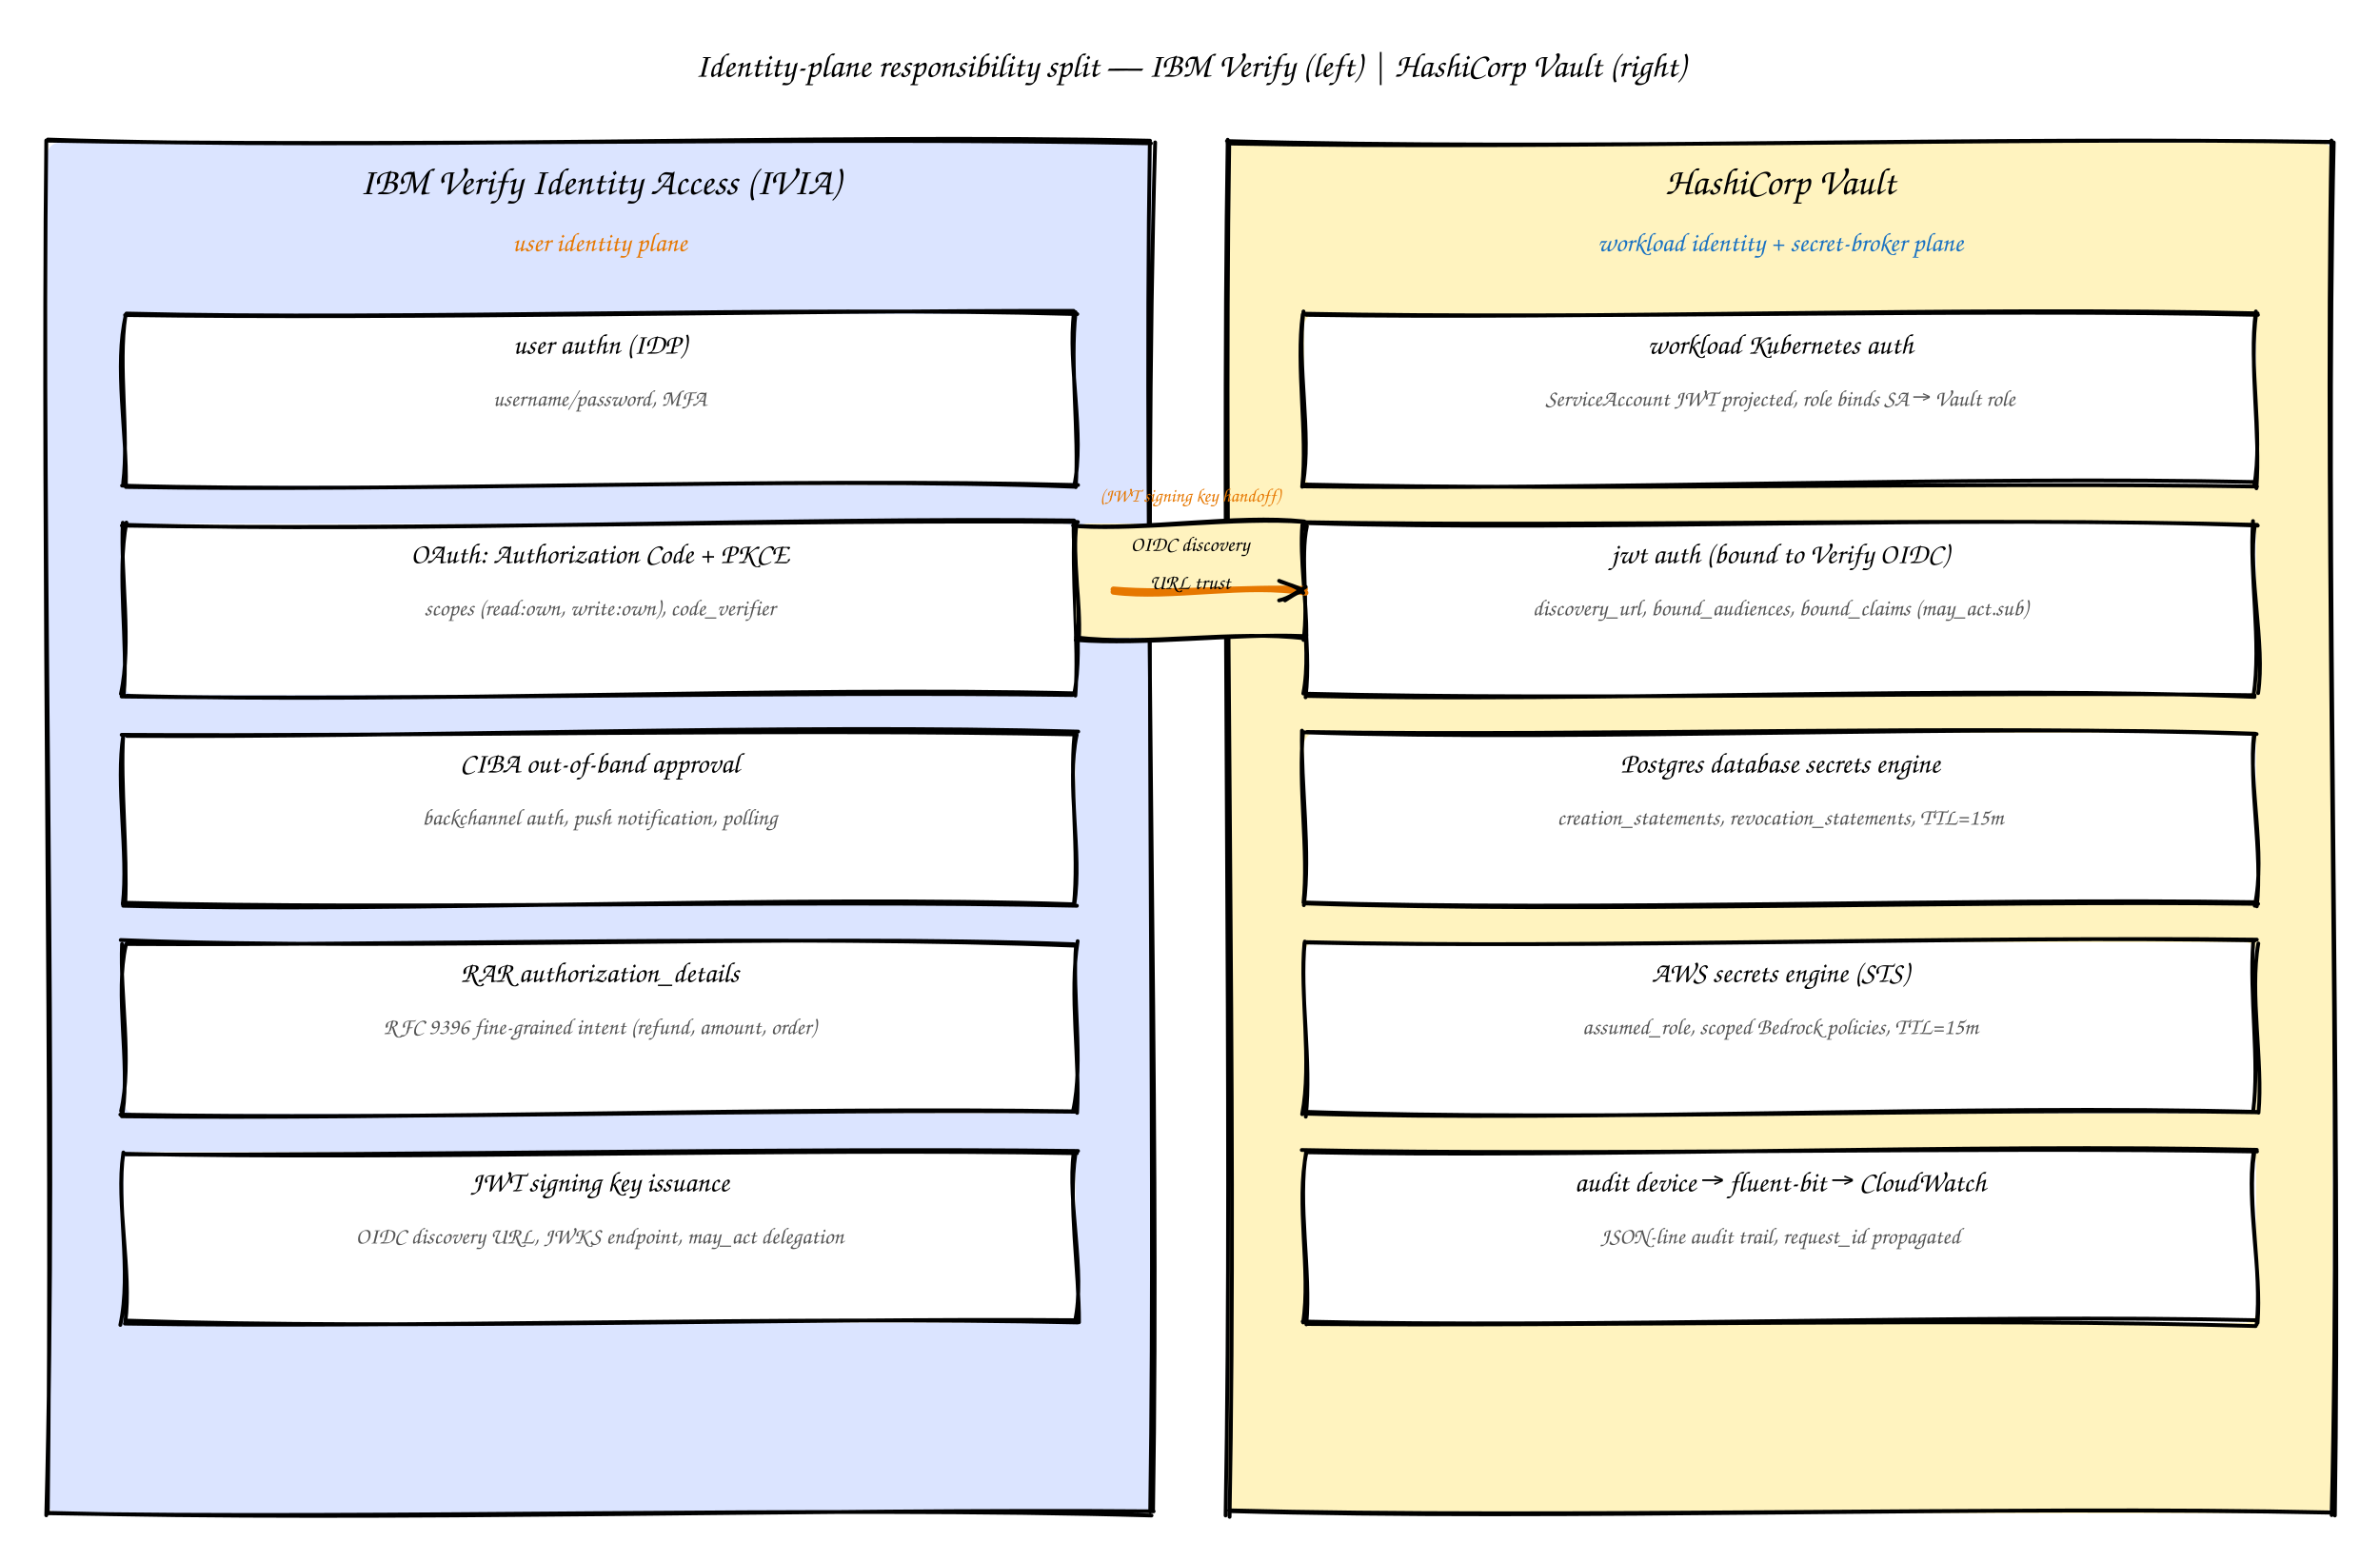
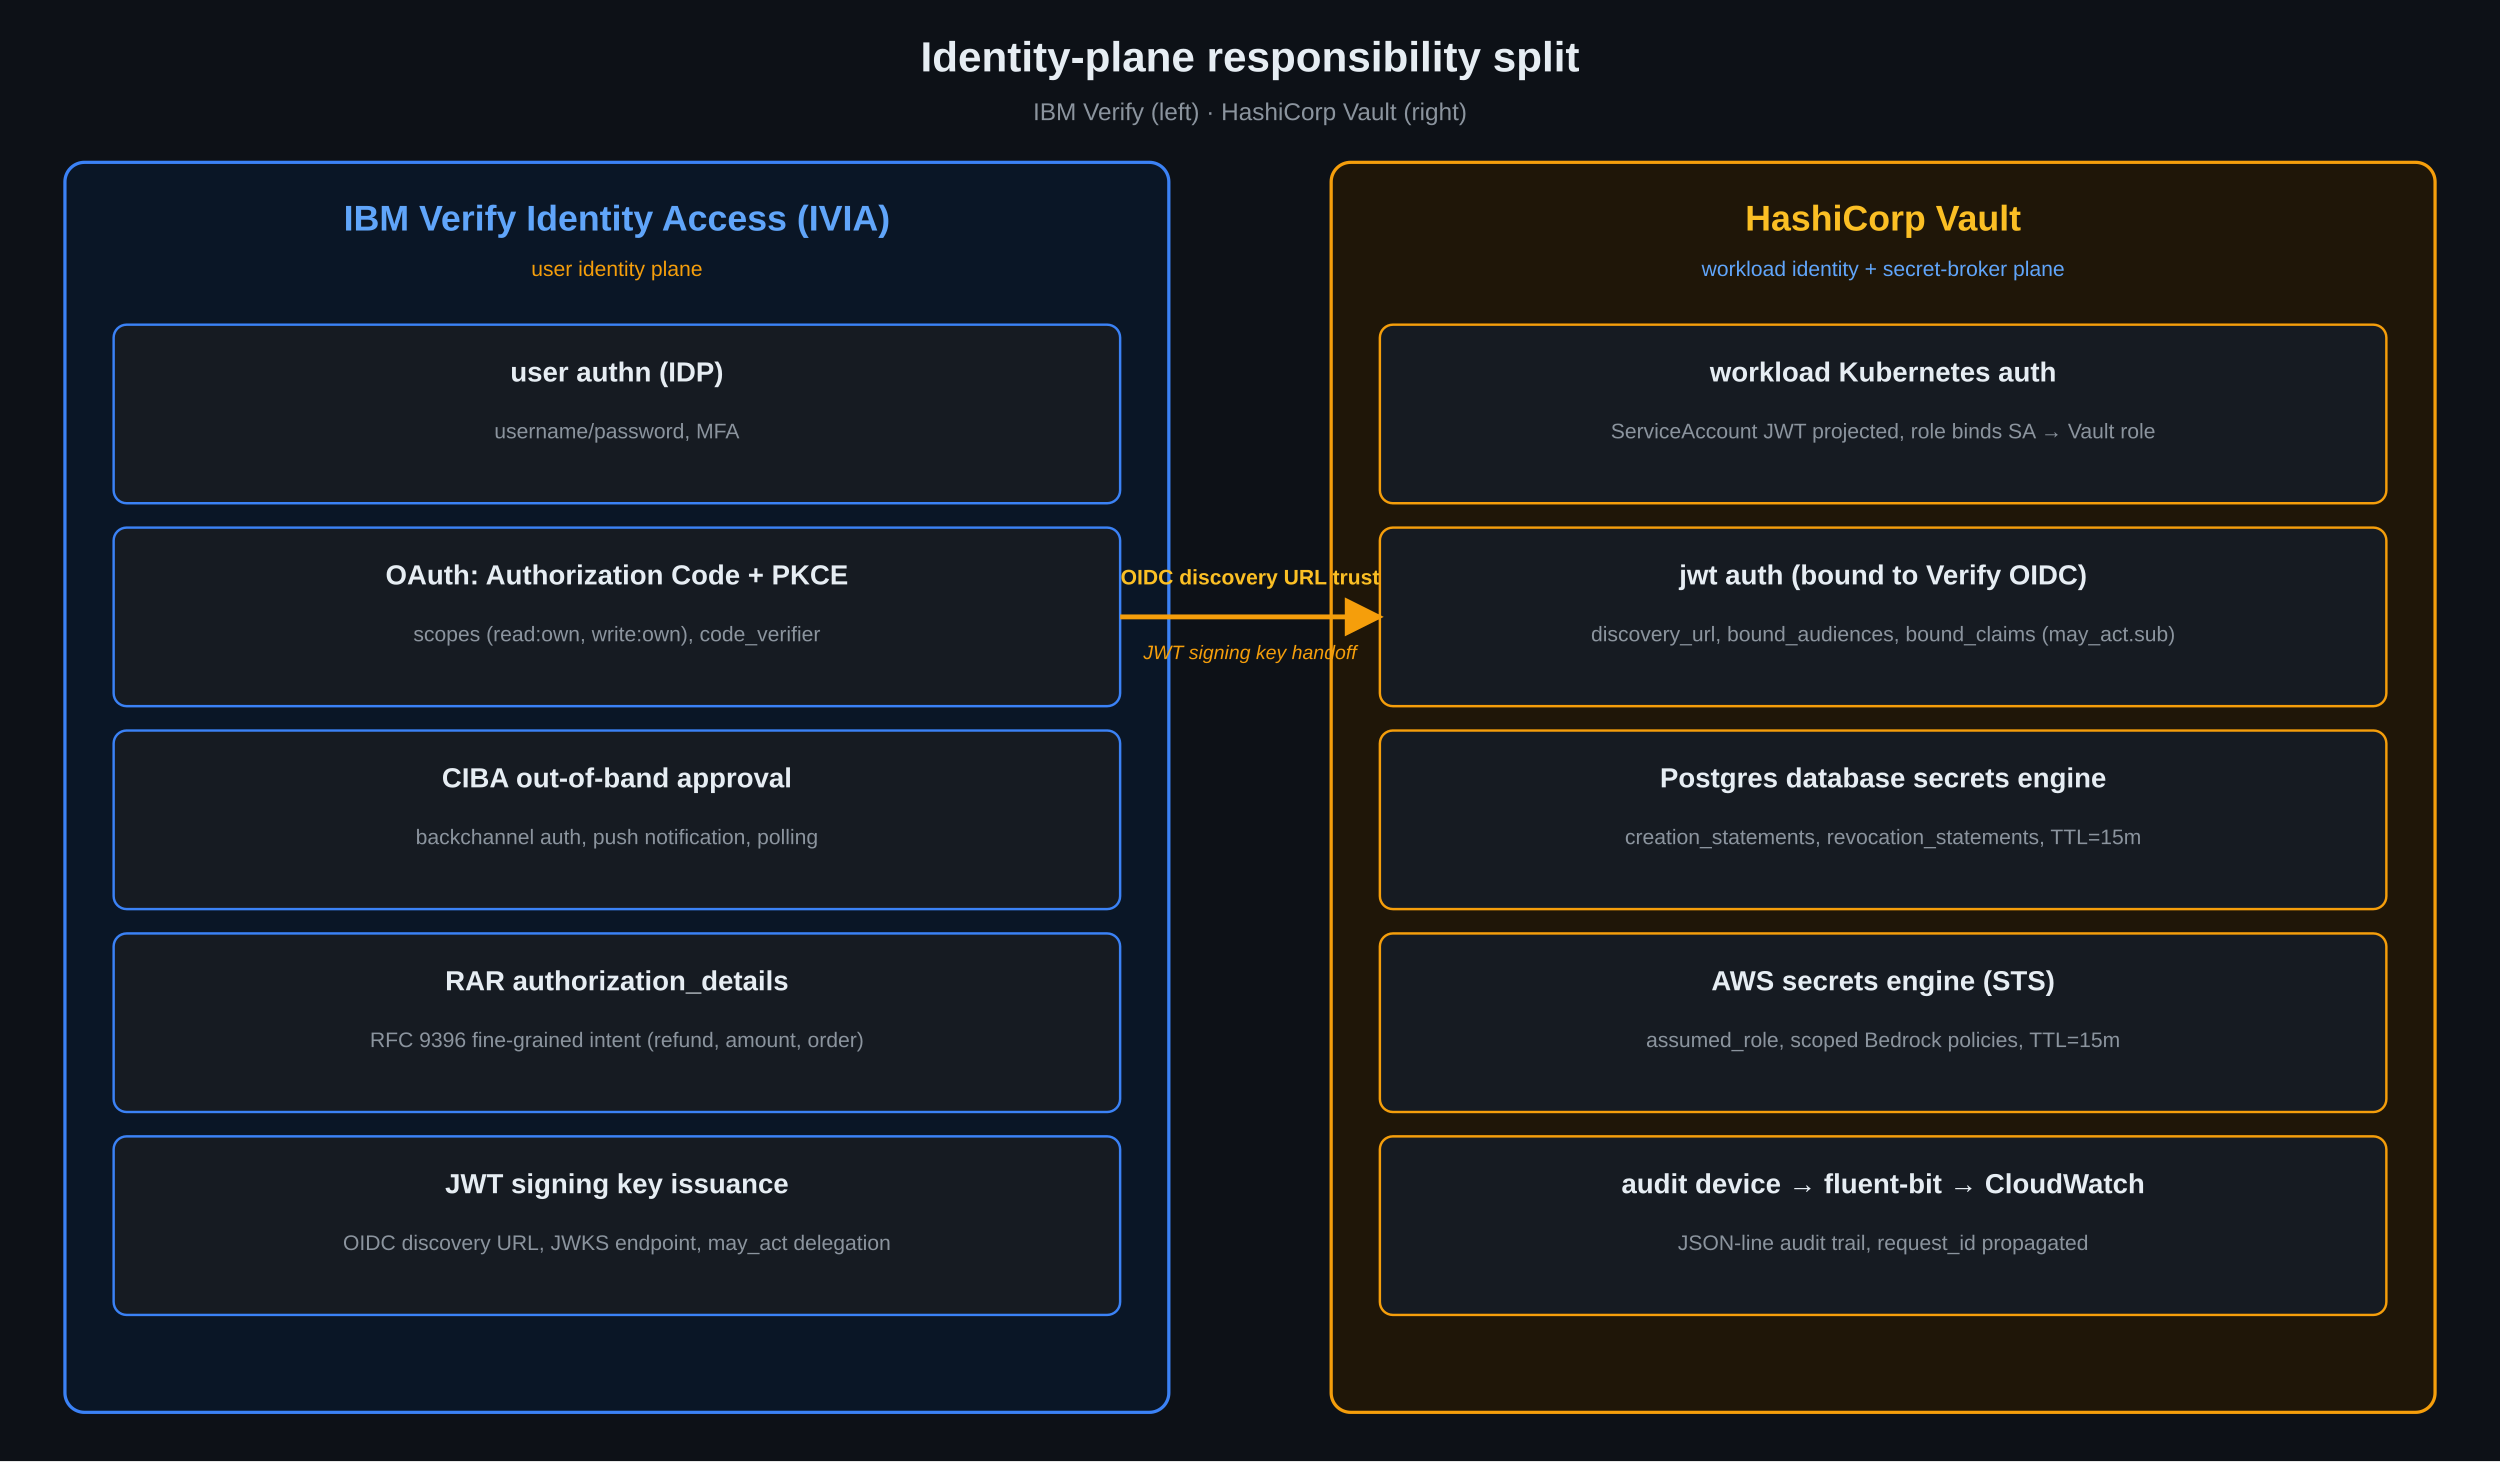
- <svg xmlns="http://www.w3.org/2000/svg" viewBox="15 -5 1250 820" width="1250" height="820">
-   <rect x="15" y="-5" width="1250" height="820" fill="#ffffff" />
-   <rect x="40" y="70" width="580" height="720" rx="6" ry="6" fill="#dbe4ff" stroke="none" />
-   <path d="M 40.1 68.3 C 214.0 74.1, 446.0 65.1, 619.0 68.9 M 40.1 68.9 C 214.0 72.4, 446.0 66.7, 619.5 70.3 M 618.9 70.0 C 615.4 286.0, 624.1 574.0, 620.6 788.2 M 621.7 69.8 C 615.3 286.0, 622.4 574.0, 619.1 789.1 M 619.8 791.1 C 446.0 786.1, 214.0 793.2, 39.3 789.9 M 620.9 788.9 C 446.0 787.4, 214.0 794.3, 39.5 789.7 M 40.1 789.3 C 42.7 574.0, 37.0 286.0, 39.3 68.8 M 39.3 791.0 C 45.2 574.0, 36.7 286.0, 39.3 69.9" fill="none" stroke="#000000" stroke-width="2" stroke-linecap="round" stroke-linejoin="round" />
-   <rect x="80" y="160" width="500" height="90" rx="6" ry="6" fill="#ffffff" stroke="none" />
-   <path d="M 80.7 160.5 C 230.0 162.7, 430.0 158.1, 578.9 158.3 M 81.4 159.7 C 230.0 163.4, 430.0 155.6, 580.8 160.0 M 579.9 159.0 C 576.9 187.0, 581.8 223.0, 580.0 250.9 M 579.1 158.9 C 575.5 187.0, 585.0 223.0, 579.1 250.7 M 581.2 249.8 C 430.0 245.7, 230.0 253.4, 81.1 250.8 M 579.6 250.7 C 430.0 244.9, 230.0 254.3, 79.1 250.1 M 79.7 248.7 C 82.8 223.0, 76.9 187.0, 80.9 160.8 M 81.1 250.4 C 81.8 223.0, 74.8 187.0, 81.1 160.4" fill="none" stroke="#000000" stroke-width="2" stroke-linecap="round" stroke-linejoin="round" />
-   <rect x="80" y="270" width="500" height="90" rx="6" ry="6" fill="#ffffff" stroke="none" />
-   <path d="M 80.8 270.7 C 230.0 275.1, 430.0 266.5, 579.1 268.4 M 79.0 271.1 C 230.0 273.7, 430.0 267.8, 581.1 269.2 M 579.5 268.8 C 577.5 297.0, 581.8 333.0, 579.8 360.4 M 580.1 270.4 C 577.1 297.0, 584.4 333.0, 579.2 359.5 M 578.4 360.1 C 430.0 358.0, 230.0 362.9, 78.9 360.9 M 579.4 359.2 C 430.0 355.5, 230.0 364.6, 81.6 360.5 M 78.5 359.5 C 84.3 333.0, 78.2 297.0, 79.5 269.6 M 80.0 359.8 C 82.4 333.0, 76.2 297.0, 81.4 269.5" fill="none" stroke="#000000" stroke-width="2" stroke-linecap="round" stroke-linejoin="round" />
-   <rect x="80" y="380" width="500" height="90" rx="6" ry="6" fill="#ffffff" stroke="none" />
-   <path d="M 78.9 381.0 C 230.0 381.9, 430.0 377.7, 579.5 380.8 M 81.7 381.6 C 230.0 382.5, 430.0 375.0, 581.3 379.3 M 579.3 381.2 C 576.7 407.0, 581.9 443.0, 579.0 470.6 M 580.5 381.0 C 574.9 407.0, 583.4 443.0, 579.3 469.7 M 578.4 470.0 C 430.0 464.9, 230.0 474.6, 79.7 470.8 M 580.6 470.8 C 430.0 467.4, 230.0 473.1, 79.5 469.2 M 79.5 470.0 C 82.5 443.0, 75.6 407.0, 79.8 381.0 M 80.8 469.7 C 82.0 443.0, 78.2 407.0, 79.7 381.1" fill="none" stroke="#000000" stroke-width="2" stroke-linecap="round" stroke-linejoin="round" />
-   <rect x="80" y="490" width="500" height="90" rx="6" ry="6" fill="#ffffff" stroke="none" />
-   <path d="M 78.4 488.8 C 230.0 494.8, 430.0 485.3, 579.0 491.0 M 81.3 490.9 C 230.0 491.8, 430.0 485.8, 580.6 491.8 M 580.2 491.0 C 577.9 517.0, 584.3 553.0, 578.6 578.5 M 581.0 489.4 C 576.5 517.0, 582.3 553.0, 580.7 579.6 M 579.5 579.0 C 430.0 577.3, 230.0 583.3, 78.2 580.5 M 580.1 578.8 C 430.0 576.3, 230.0 583.2, 79.0 581.4 M 78.6 578.6 C 84.5 553.0, 77.9 517.0, 79.1 490.9 M 79.5 579.1 C 83.2 553.0, 75.3 517.0, 81.1 491.5" fill="none" stroke="#000000" stroke-width="2" stroke-linecap="round" stroke-linejoin="round" />
-   <rect x="80" y="600" width="500" height="90" rx="6" ry="6" fill="#ffffff" stroke="none" />
-   <path d="M 80.8 601.1 C 230.0 604.3, 430.0 598.0, 580.6 600.8 M 81.2 601.4 C 230.0 602.1, 430.0 597.8, 581.2 599.6 M 578.9 600.6 C 575.5 627.0, 585.2 663.0, 579.6 689.1 M 579.8 601.4 C 576.0 627.0, 581.8 663.0, 581.7 689.6 M 581.0 688.5 C 430.0 687.3, 230.0 693.7, 81.1 688.7 M 581.0 689.7 C 430.0 686.2, 230.0 692.8, 80.6 690.3 M 78.2 691.0 C 84.3 663.0, 76.0 627.0, 79.8 600.4 M 80.8 689.8 C 84.3 663.0, 75.8 627.0, 79.7 601.3" fill="none" stroke="#000000" stroke-width="2" stroke-linecap="round" stroke-linejoin="round" />
-   <rect x="660" y="70" width="580" height="720" rx="6" ry="6" fill="#fff3bf" stroke="none" />
-   <path d="M 659.4 69.1 C 834.0 74.1, 1066.0 66.9, 1238.6 69.5 M 659.7 70.4 C 834.0 73.8, 1066.0 66.4, 1238.8 69.7 M 1239.5 68.8 C 1235.5 286.0, 1245.0 574.0, 1239.6 790.9 M 1240.7 69.8 C 1235.9 286.0, 1244.6 574.0, 1241.3 791.1 M 1238.9 789.6 C 1066.0 786.0, 834.0 792.8, 660.7 788.4 M 1240.3 789.5 C 1066.0 785.6, 834.0 793.8, 660.8 788.8 M 658.7 791.1 C 662.6 574.0, 656.3 286.0, 659.8 68.4 M 660.8 791.8 C 664.9 574.0, 657.3 286.0, 660.6 71.7" fill="none" stroke="#000000" stroke-width="2" stroke-linecap="round" stroke-linejoin="round" />
-   <rect x="700" y="160" width="500" height="90" rx="6" ry="6" fill="#ffffff" stroke="none" />
-   <path d="M 700.7 159.8 C 850.0 162.7, 1050.0 157.0, 1200.9 160.4 M 701.1 160.4 C 850.0 162.8, 1050.0 155.9, 1200.7 159.6 M 1199.8 158.6 C 1195.8 187.0, 1203.8 223.0, 1198.9 250.3 M 1200.0 159.4 C 1196.2 187.0, 1202.3 223.0, 1200.1 251.5 M 1199.3 248.2 C 1050.0 244.9, 850.0 252.6, 699.3 250.5 M 1200.4 250.6 C 1050.0 248.1, 850.0 252.9, 699.5 249.5 M 699.4 248.7 C 703.9 223.0, 696.1 187.0, 699.6 158.6 M 698.9 250.7 C 701.9 223.0, 695.5 187.0, 699.2 160.2" fill="none" stroke="#000000" stroke-width="2" stroke-linecap="round" stroke-linejoin="round" />
-   <rect x="700" y="270" width="500" height="90" rx="6" ry="6" fill="#ffffff" stroke="none" />
-   <path d="M 700.5 269.3 C 850.0 272.0, 1050.0 266.6, 1200.5 270.7 M 701.8 269.8 C 850.0 274.4, 1050.0 265.4, 1200.8 271.1 M 1198.3 268.7 C 1196.3 297.0, 1202.8 333.0, 1198.6 360.2 M 1199.3 270.6 C 1195.4 297.0, 1204.9 333.0, 1201.0 359.1 M 1199.1 360.2 C 1050.0 358.0, 850.0 363.1, 701.1 359.4 M 1199.1 361.1 C 1050.0 354.8, 850.0 364.0, 701.4 360.6 M 699.5 359.3 C 704.7 333.0, 695.1 297.0, 699.7 269.2 M 700.7 361.3 C 704.3 333.0, 695.7 297.0, 700.9 270.1" fill="none" stroke="#000000" stroke-width="2" stroke-linecap="round" stroke-linejoin="round" />
-   <rect x="700" y="380" width="500" height="90" rx="6" ry="6" fill="#ffffff" stroke="none" />
-   <path d="M 699.8 379.7 C 850.0 384.7, 1050.0 375.1, 1199.5 380.4 M 701.4 379.5 C 850.0 381.9, 1050.0 375.4, 1200.2 380.6 M 1198.8 380.6 C 1195.8 407.0, 1205.2 443.0, 1199.2 470.8 M 1199.1 381.0 C 1195.8 407.0, 1203.5 443.0, 1200.3 471.1 M 1198.5 468.9 C 1050.0 466.6, 850.0 473.8, 700.3 469.1 M 1201.0 469.8 C 1050.0 467.8, 850.0 474.8, 700.9 469.6 M 699.8 470.5 C 703.4 443.0, 698.2 407.0, 698.8 378.8 M 699.6 469.1 C 702.4 443.0, 696.6 407.0, 699.4 379.5" fill="none" stroke="#000000" stroke-width="2" stroke-linecap="round" stroke-linejoin="round" />
-   <rect x="700" y="490" width="500" height="90" rx="6" ry="6" fill="#ffffff" stroke="none" />
-   <path d="M 701.1 489.9 C 850.0 493.5, 1050.0 486.8, 1200.3 488.6 M 700.2 490.1 C 850.0 493.4, 1050.0 486.2, 1199.4 489.0 M 1198.4 490.1 C 1196.3 517.0, 1201.8 553.0, 1198.4 578.6 M 1201.1 490.6 C 1196.4 517.0, 1203.7 553.0, 1201.2 579.5 M 1201.2 579.1 C 1050.0 574.9, 850.0 584.5, 700.1 580.0 M 1200.8 579.3 C 1050.0 576.7, 850.0 584.2, 699.3 579.0 M 698.9 580.3 C 704.2 553.0, 697.5 517.0, 700.3 489.6 M 700.8 581.6 C 704.0 553.0, 697.6 517.0, 700.1 490.4" fill="none" stroke="#000000" stroke-width="2" stroke-linecap="round" stroke-linejoin="round" />
-   <rect x="700" y="600" width="500" height="90" rx="6" ry="6" fill="#ffffff" stroke="none" />
-   <path d="M 698.7 599.1 C 850.0 602.2, 1050.0 597.2, 1200.4 599.9 M 701.6 600.3 C 850.0 603.3, 1050.0 595.6, 1200.3 599.0 M 1198.5 601.1 C 1194.9 627.0, 1202.9 663.0, 1200.7 689.9 M 1198.9 601.1 C 1195.0 627.0, 1203.2 663.0, 1200.2 690.8 M 1199.7 688.5 C 1050.0 685.2, 850.0 692.8, 699.2 689.2 M 1199.7 691.6 C 1050.0 687.1, 850.0 691.9, 701.2 690.5 M 699.4 689.7 C 703.6 663.0, 695.4 627.0, 701.2 600.2 M 701.1 690.7 C 703.7 663.0, 696.3 627.0, 701.1 599.4" fill="none" stroke="#000000" stroke-width="2" stroke-linecap="round" stroke-linejoin="round" />
-   <rect x="580" y="270" width="120" height="60" rx="6" ry="6" fill="#fff3bf" stroke="none" />
-   <path d="M 578.6 271.1 C 616.0 273.7, 664.0 265.1, 700.0 268.9 M 581.8 271.5 C 616.0 273.5, 664.0 266.5, 700.2 269.2 M 699.0 270.7 C 697.5 288.0, 701.4 312.0, 701.1 328.9 M 701.4 271.4 C 697.8 288.0, 702.4 312.0, 699.6 331.2 M 699.0 329.1 C 664.0 327.7, 616.0 334.0, 580.0 331.2 M 700.5 330.4 C 664.0 325.8, 616.0 334.4, 580.2 329.8 M 580.5 328.3 C 583.1 312.0, 578.0 288.0, 580.4 270.3 M 581.7 330.3 C 582.6 312.0, 578.5 288.0, 578.9 270.3" fill="none" stroke="#000000" stroke-width="2" stroke-linecap="round" stroke-linejoin="round" />
-   <path d="M 599.8 304.6 C 630.0 307.3, 670.0 303.1, 700.4 304.4 M 599.8 305.9 C 630.0 309.8, 670.0 300.9, 700.7 306.4" fill="none" stroke="#e67700" stroke-width="3" stroke-linecap="round" />
-   <path d="M 700.8 303.3 C 696.2 305.9, 692.1 309.2, 686.8 310.4 M 699.1 305.7 C 696.3 305.9, 692.2 309.0, 689.9 310.4 M 698.6 304.8 C 696.4 303.2, 691.2 301.9, 687.5 300.5 M 699.5 306.5 C 696.4 303.1, 691.0 301.8, 686.8 300.1" fill="none" stroke="#000000" stroke-width="2" stroke-linecap="round" />
-   <g font-family="Segoe Print, Comic Sans MS, Caveat, cursive" font-size="18" fill="#000000" text-anchor="middle">
-     <text x="640.0" y="35.3">Identity-plane responsibility split — IBM Verify (left) | HashiCorp Vault (right)</text>
-   </g>
-   <g font-family="Segoe Print, Comic Sans MS, Caveat, cursive" font-size="20" fill="#000000" text-anchor="middle">
-     <text x="330.0" y="97.0">IBM Verify Identity Access (IVIA)</text>
-   </g>
-   <g font-family="Segoe Print, Comic Sans MS, Caveat, cursive" font-size="14" fill="#e67700" text-anchor="middle">
-     <text x="330.0" y="126.9">user identity plane</text>
-   </g>
-   <g font-family="Segoe Print, Comic Sans MS, Caveat, cursive" font-size="15" fill="#000000" text-anchor="middle">
-     <text x="330.0" y="180.8">user authn (IDP)</text>
-   </g>
-   <g font-family="Segoe Print, Comic Sans MS, Caveat, cursive" font-size="12" fill="#555555" text-anchor="middle">
-     <text x="330.0" y="208.2">username/password, MFA</text>
-   </g>
-   <g font-family="Segoe Print, Comic Sans MS, Caveat, cursive" font-size="15" fill="#000000" text-anchor="middle">
-     <text x="330.0" y="290.8">OAuth: Authorization Code + PKCE</text>
-   </g>
-   <g font-family="Segoe Print, Comic Sans MS, Caveat, cursive" font-size="12" fill="#555555" text-anchor="middle">
-     <text x="330.0" y="318.2">scopes (read:own, write:own), code_verifier</text>
-   </g>
-   <g font-family="Segoe Print, Comic Sans MS, Caveat, cursive" font-size="15" fill="#000000" text-anchor="middle">
-     <text x="330.0" y="400.8">CIBA out-of-band approval</text>
-   </g>
-   <g font-family="Segoe Print, Comic Sans MS, Caveat, cursive" font-size="12" fill="#555555" text-anchor="middle">
-     <text x="330.0" y="428.2">backchannel auth, push notification, polling</text>
-   </g>
-   <g font-family="Segoe Print, Comic Sans MS, Caveat, cursive" font-size="15" fill="#000000" text-anchor="middle">
-     <text x="330.0" y="510.8">RAR authorization_details</text>
-   </g>
-   <g font-family="Segoe Print, Comic Sans MS, Caveat, cursive" font-size="12" fill="#555555" text-anchor="middle">
-     <text x="330.0" y="538.2">RFC 9396 fine-grained intent (refund, amount, order)</text>
-   </g>
-   <g font-family="Segoe Print, Comic Sans MS, Caveat, cursive" font-size="15" fill="#000000" text-anchor="middle">
-     <text x="330.0" y="620.8">JWT signing key issuance</text>
-   </g>
-   <g font-family="Segoe Print, Comic Sans MS, Caveat, cursive" font-size="12" fill="#555555" text-anchor="middle">
-     <text x="330.0" y="648.2">OIDC discovery URL, JWKS endpoint, may_act delegation</text>
-   </g>
-   <g font-family="Segoe Print, Comic Sans MS, Caveat, cursive" font-size="20" fill="#000000" text-anchor="middle">
-     <text x="950.0" y="97.0">HashiCorp Vault</text>
-   </g>
-   <g font-family="Segoe Print, Comic Sans MS, Caveat, cursive" font-size="14" fill="#1971c2" text-anchor="middle">
-     <text x="950.0" y="126.9">workload identity + secret-broker plane</text>
-   </g>
-   <g font-family="Segoe Print, Comic Sans MS, Caveat, cursive" font-size="15" fill="#000000" text-anchor="middle">
-     <text x="950.0" y="180.8">workload Kubernetes auth</text>
-   </g>
-   <g font-family="Segoe Print, Comic Sans MS, Caveat, cursive" font-size="12" fill="#555555" text-anchor="middle">
-     <text x="950.0" y="208.2">ServiceAccount JWT projected, role binds SA → Vault role</text>
-   </g>
-   <g font-family="Segoe Print, Comic Sans MS, Caveat, cursive" font-size="15" fill="#000000" text-anchor="middle">
-     <text x="950.0" y="290.8">jwt auth (bound to Verify OIDC)</text>
-   </g>
-   <g font-family="Segoe Print, Comic Sans MS, Caveat, cursive" font-size="12" fill="#555555" text-anchor="middle">
-     <text x="950.0" y="318.2">discovery_url, bound_audiences, bound_claims (may_act.sub)</text>
-   </g>
-   <g font-family="Segoe Print, Comic Sans MS, Caveat, cursive" font-size="15" fill="#000000" text-anchor="middle">
-     <text x="950.0" y="400.8">Postgres database secrets engine</text>
-   </g>
-   <g font-family="Segoe Print, Comic Sans MS, Caveat, cursive" font-size="12" fill="#555555" text-anchor="middle">
-     <text x="950.0" y="428.2">creation_statements, revocation_statements, TTL=15m</text>
-   </g>
-   <g font-family="Segoe Print, Comic Sans MS, Caveat, cursive" font-size="15" fill="#000000" text-anchor="middle">
-     <text x="950.0" y="510.8">AWS secrets engine (STS)</text>
-   </g>
-   <g font-family="Segoe Print, Comic Sans MS, Caveat, cursive" font-size="12" fill="#555555" text-anchor="middle">
-     <text x="950.0" y="538.2">assumed_role, scoped Bedrock policies, TTL=15m</text>
-   </g>
-   <g font-family="Segoe Print, Comic Sans MS, Caveat, cursive" font-size="15" fill="#000000" text-anchor="middle">
-     <text x="950.0" y="620.8">audit device → fluent-bit → CloudWatch</text>
-   </g>
-   <g font-family="Segoe Print, Comic Sans MS, Caveat, cursive" font-size="12" fill="#555555" text-anchor="middle">
-     <text x="950.0" y="648.2">JSON-line audit trail, request_id propagated</text>
-   </g>
-   <g font-family="Segoe Print, Comic Sans MS, Caveat, cursive" font-size="11" fill="#000000" text-anchor="middle">
-     <text x="640.0" y="284.4">OIDC discovery</text>
-   </g>
-   <g font-family="Segoe Print, Comic Sans MS, Caveat, cursive" font-size="11" fill="#000000" text-anchor="middle">
-     <text x="640.0" y="304.4">URL trust</text>
-   </g>
-   <g font-family="Segoe Print, Comic Sans MS, Caveat, cursive" font-size="10" fill="#e67700" text-anchor="middle">
-     <text x="640.0" y="258.5">(JWT signing key handoff)</text>
-   </g>
+ <svg xmlns="http://www.w3.org/2000/svg" viewBox="0 0 1540 900" width="1540" height="900" style="background:#0d1117; font-family: 'Segoe UI', 'Helvetica Neue', Arial, sans-serif;">
+   <rect width="1540" height="900" fill="#0d1117" />
+   <text x="770" y="44" text-anchor="middle" font-size="26" font-weight="600" fill="#e6edf3">Identity-plane responsibility split</text>
+   <text x="770" y="74" text-anchor="middle" font-size="15" fill="#8b949e">IBM Verify (left)  ·  HashiCorp Vault (right)</text>
+   <rect x="40" y="100" width="680" height="770" rx="12" fill="#0a1626" stroke="#3b82f6" stroke-width="2" />
+   <text x="380" y="142" text-anchor="middle" font-size="22" font-weight="700" fill="#60a5fa">IBM Verify Identity Access (IVIA)</text>
+   <text x="380" y="170" text-anchor="middle" font-size="13" fill="#f59e0b">user identity plane</text>
+   <rect x="70" y="200" width="620" height="110" rx="8" fill="#161b22" stroke="#3b82f6" stroke-width="1.5" />
+   <text x="380" y="235" text-anchor="middle" font-size="17" font-weight="600" fill="#e6edf3">user authn (IDP)</text>
+   <text x="380" y="270" text-anchor="middle" font-size="13" fill="#8b949e">username/password, MFA</text>
+   <rect x="70" y="325" width="620" height="110" rx="8" fill="#161b22" stroke="#3b82f6" stroke-width="1.5" />
+   <text x="380" y="360" text-anchor="middle" font-size="17" font-weight="600" fill="#e6edf3">OAuth: Authorization Code + PKCE</text>
+   <text x="380" y="395" text-anchor="middle" font-size="13" fill="#8b949e">scopes (read:own, write:own), code_verifier</text>
+   <rect x="70" y="450" width="620" height="110" rx="8" fill="#161b22" stroke="#3b82f6" stroke-width="1.5" />
+   <text x="380" y="485" text-anchor="middle" font-size="17" font-weight="600" fill="#e6edf3">CIBA out-of-band approval</text>
+   <text x="380" y="520" text-anchor="middle" font-size="13" fill="#8b949e">backchannel auth, push notification, polling</text>
+   <rect x="70" y="575" width="620" height="110" rx="8" fill="#161b22" stroke="#3b82f6" stroke-width="1.5" />
+   <text x="380" y="610" text-anchor="middle" font-size="17" font-weight="600" fill="#e6edf3">RAR authorization_details</text>
+   <text x="380" y="645" text-anchor="middle" font-size="13" fill="#8b949e">RFC 9396 fine-grained intent (refund, amount, order)</text>
+   <rect x="70" y="700" width="620" height="110" rx="8" fill="#161b22" stroke="#3b82f6" stroke-width="1.5" />
+   <text x="380" y="735" text-anchor="middle" font-size="17" font-weight="600" fill="#e6edf3">JWT signing key issuance</text>
+   <text x="380" y="770" text-anchor="middle" font-size="13" fill="#8b949e">OIDC discovery URL, JWKS endpoint, may_act delegation</text>
+   <rect x="820" y="100" width="680" height="770" rx="12" fill="#1f1608" stroke="#f59e0b" stroke-width="2" />
+   <text x="1160" y="142" text-anchor="middle" font-size="22" font-weight="700" fill="#fbbf24">HashiCorp Vault</text>
+   <text x="1160" y="170" text-anchor="middle" font-size="13" fill="#60a5fa">workload identity + secret-broker plane</text>
+   <rect x="850" y="200" width="620" height="110" rx="8" fill="#161b22" stroke="#f59e0b" stroke-width="1.5" />
+   <text x="1160" y="235" text-anchor="middle" font-size="17" font-weight="600" fill="#e6edf3">workload Kubernetes auth</text>
+   <text x="1160" y="270" text-anchor="middle" font-size="13" fill="#8b949e">ServiceAccount JWT projected, role binds SA → Vault role</text>
+   <rect x="850" y="325" width="620" height="110" rx="8" fill="#161b22" stroke="#f59e0b" stroke-width="1.5" />
+   <text x="1160" y="360" text-anchor="middle" font-size="17" font-weight="600" fill="#e6edf3">jwt auth (bound to Verify OIDC)</text>
+   <text x="1160" y="395" text-anchor="middle" font-size="13" fill="#8b949e">discovery_url, bound_audiences, bound_claims (may_act.sub)</text>
+   <rect x="850" y="450" width="620" height="110" rx="8" fill="#161b22" stroke="#f59e0b" stroke-width="1.5" />
+   <text x="1160" y="485" text-anchor="middle" font-size="17" font-weight="600" fill="#e6edf3">Postgres database secrets engine</text>
+   <text x="1160" y="520" text-anchor="middle" font-size="13" fill="#8b949e">creation_statements, revocation_statements, TTL=15m</text>
+   <rect x="850" y="575" width="620" height="110" rx="8" fill="#161b22" stroke="#f59e0b" stroke-width="1.5" />
+   <text x="1160" y="610" text-anchor="middle" font-size="17" font-weight="600" fill="#e6edf3">AWS secrets engine (STS)</text>
+   <text x="1160" y="645" text-anchor="middle" font-size="13" fill="#8b949e">assumed_role, scoped Bedrock policies, TTL=15m</text>
+   <rect x="850" y="700" width="620" height="110" rx="8" fill="#161b22" stroke="#f59e0b" stroke-width="1.5" />
+   <text x="1160" y="735" text-anchor="middle" font-size="17" font-weight="600" fill="#e6edf3">audit device → fluent-bit → CloudWatch</text>
+   <text x="1160" y="770" text-anchor="middle" font-size="13" fill="#8b949e">JSON-line audit trail, request_id propagated</text>
+   <defs>
+     <marker id="arrowhead" viewBox="0 0 10 10" refX="9" refY="5" markerWidth="8" markerHeight="8" orient="auto-start-reverse">
+       <path d="M 0 0 L 10 5 L 0 10 z" fill="#f59e0b" />
+     </marker>
+   </defs>
+   <line x1="690" y1="380" x2="850" y2="380" stroke="#f59e0b" stroke-width="3" marker-end="url(#arrowhead)" />
+   <text x="770" y="360" text-anchor="middle" font-size="13" font-weight="600" fill="#fbbf24">OIDC discovery URL trust</text>
+   <text x="770" y="406" text-anchor="middle" font-size="12" fill="#f59e0b" font-style="italic">JWT signing key handoff</text>
</svg>
